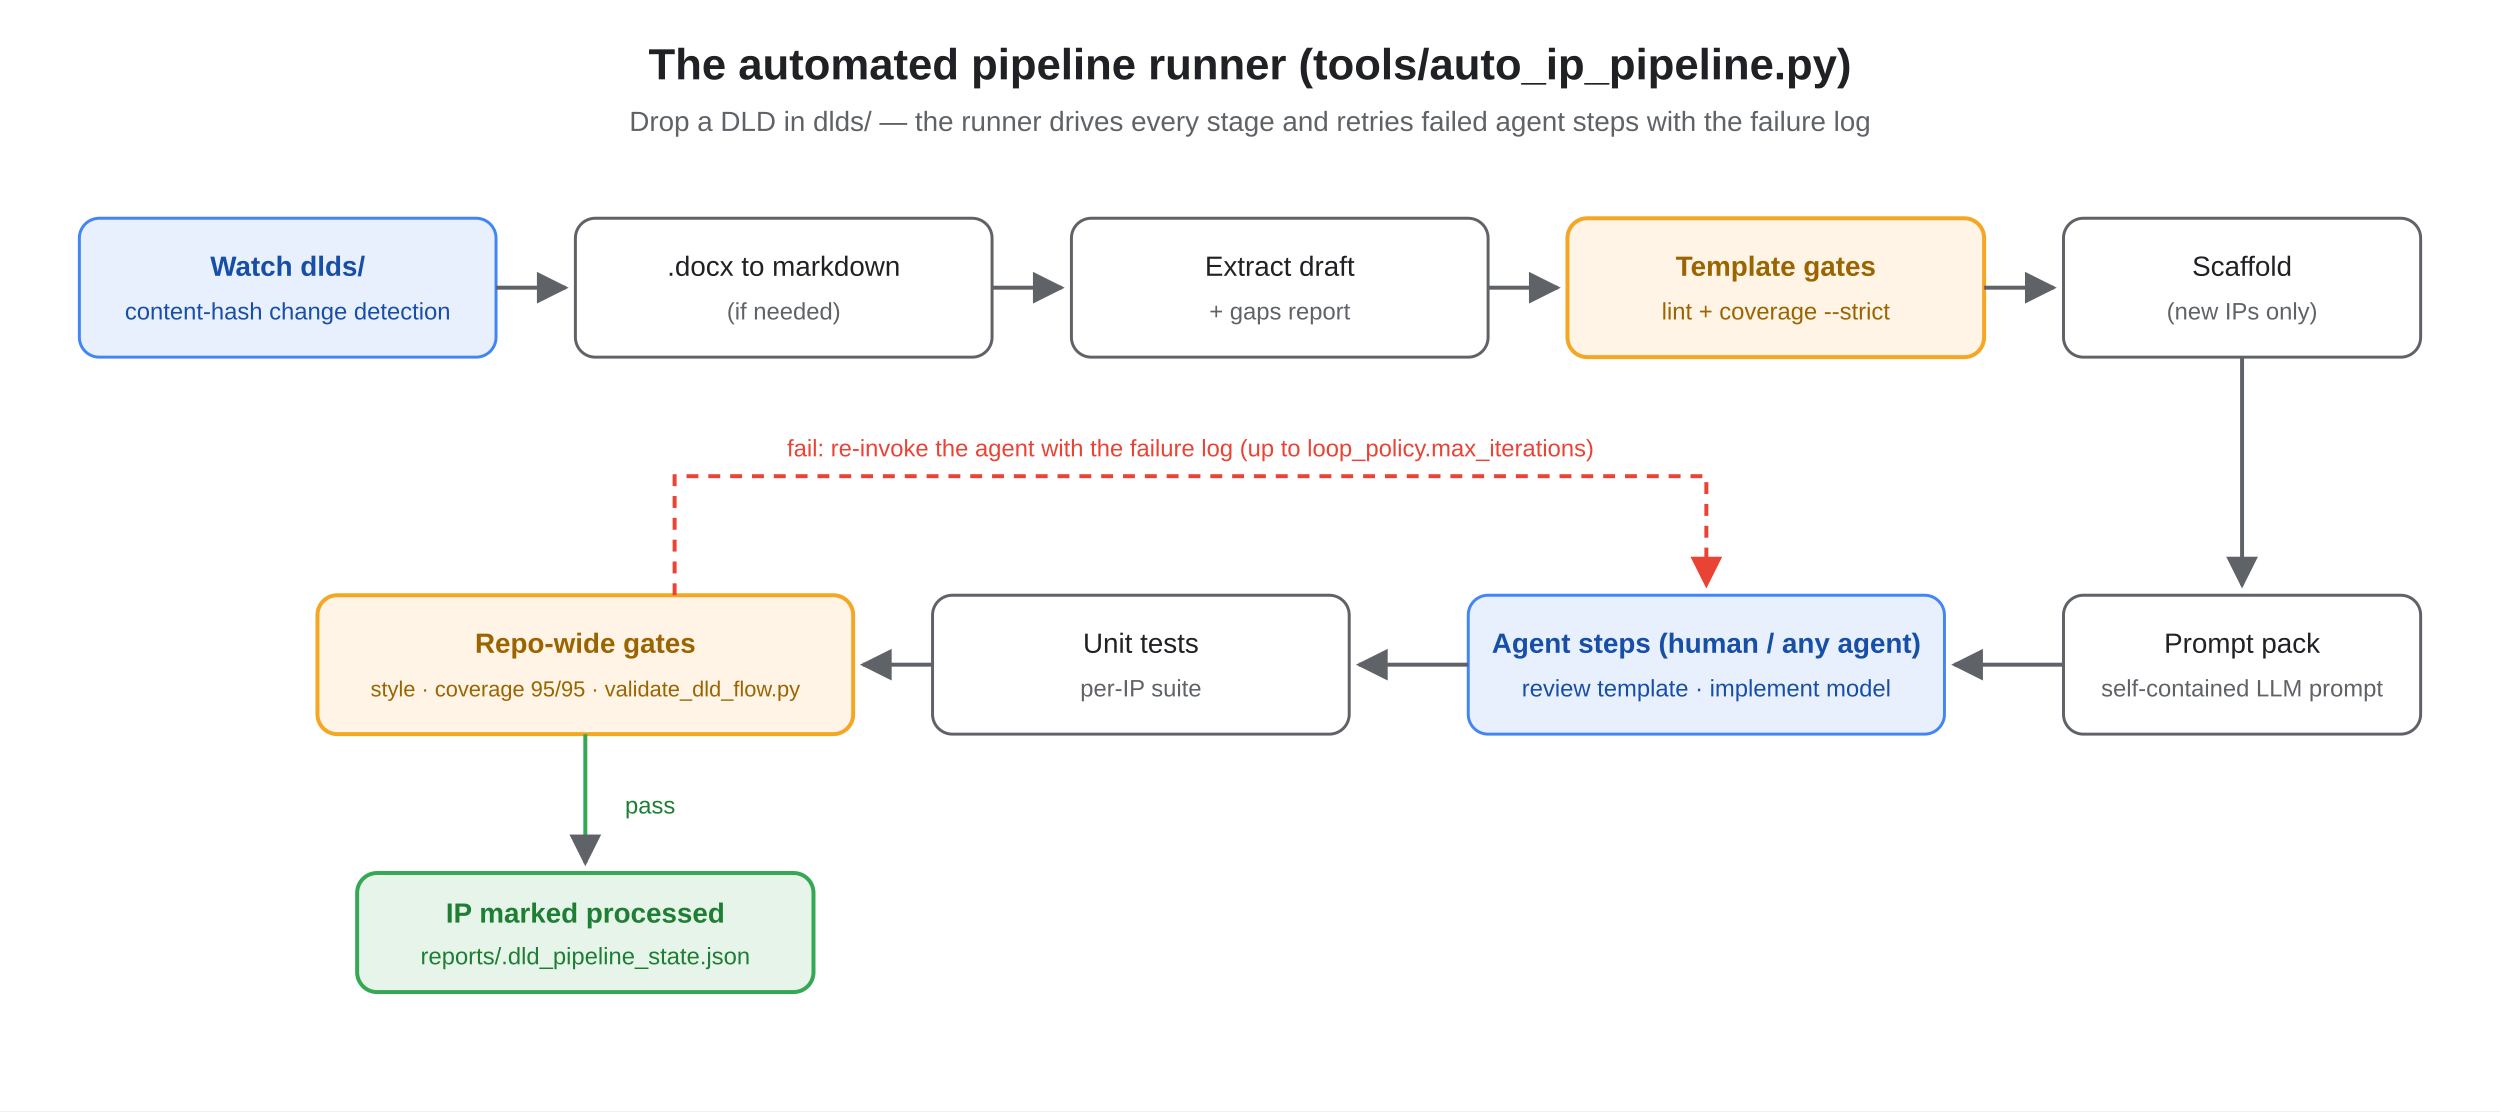
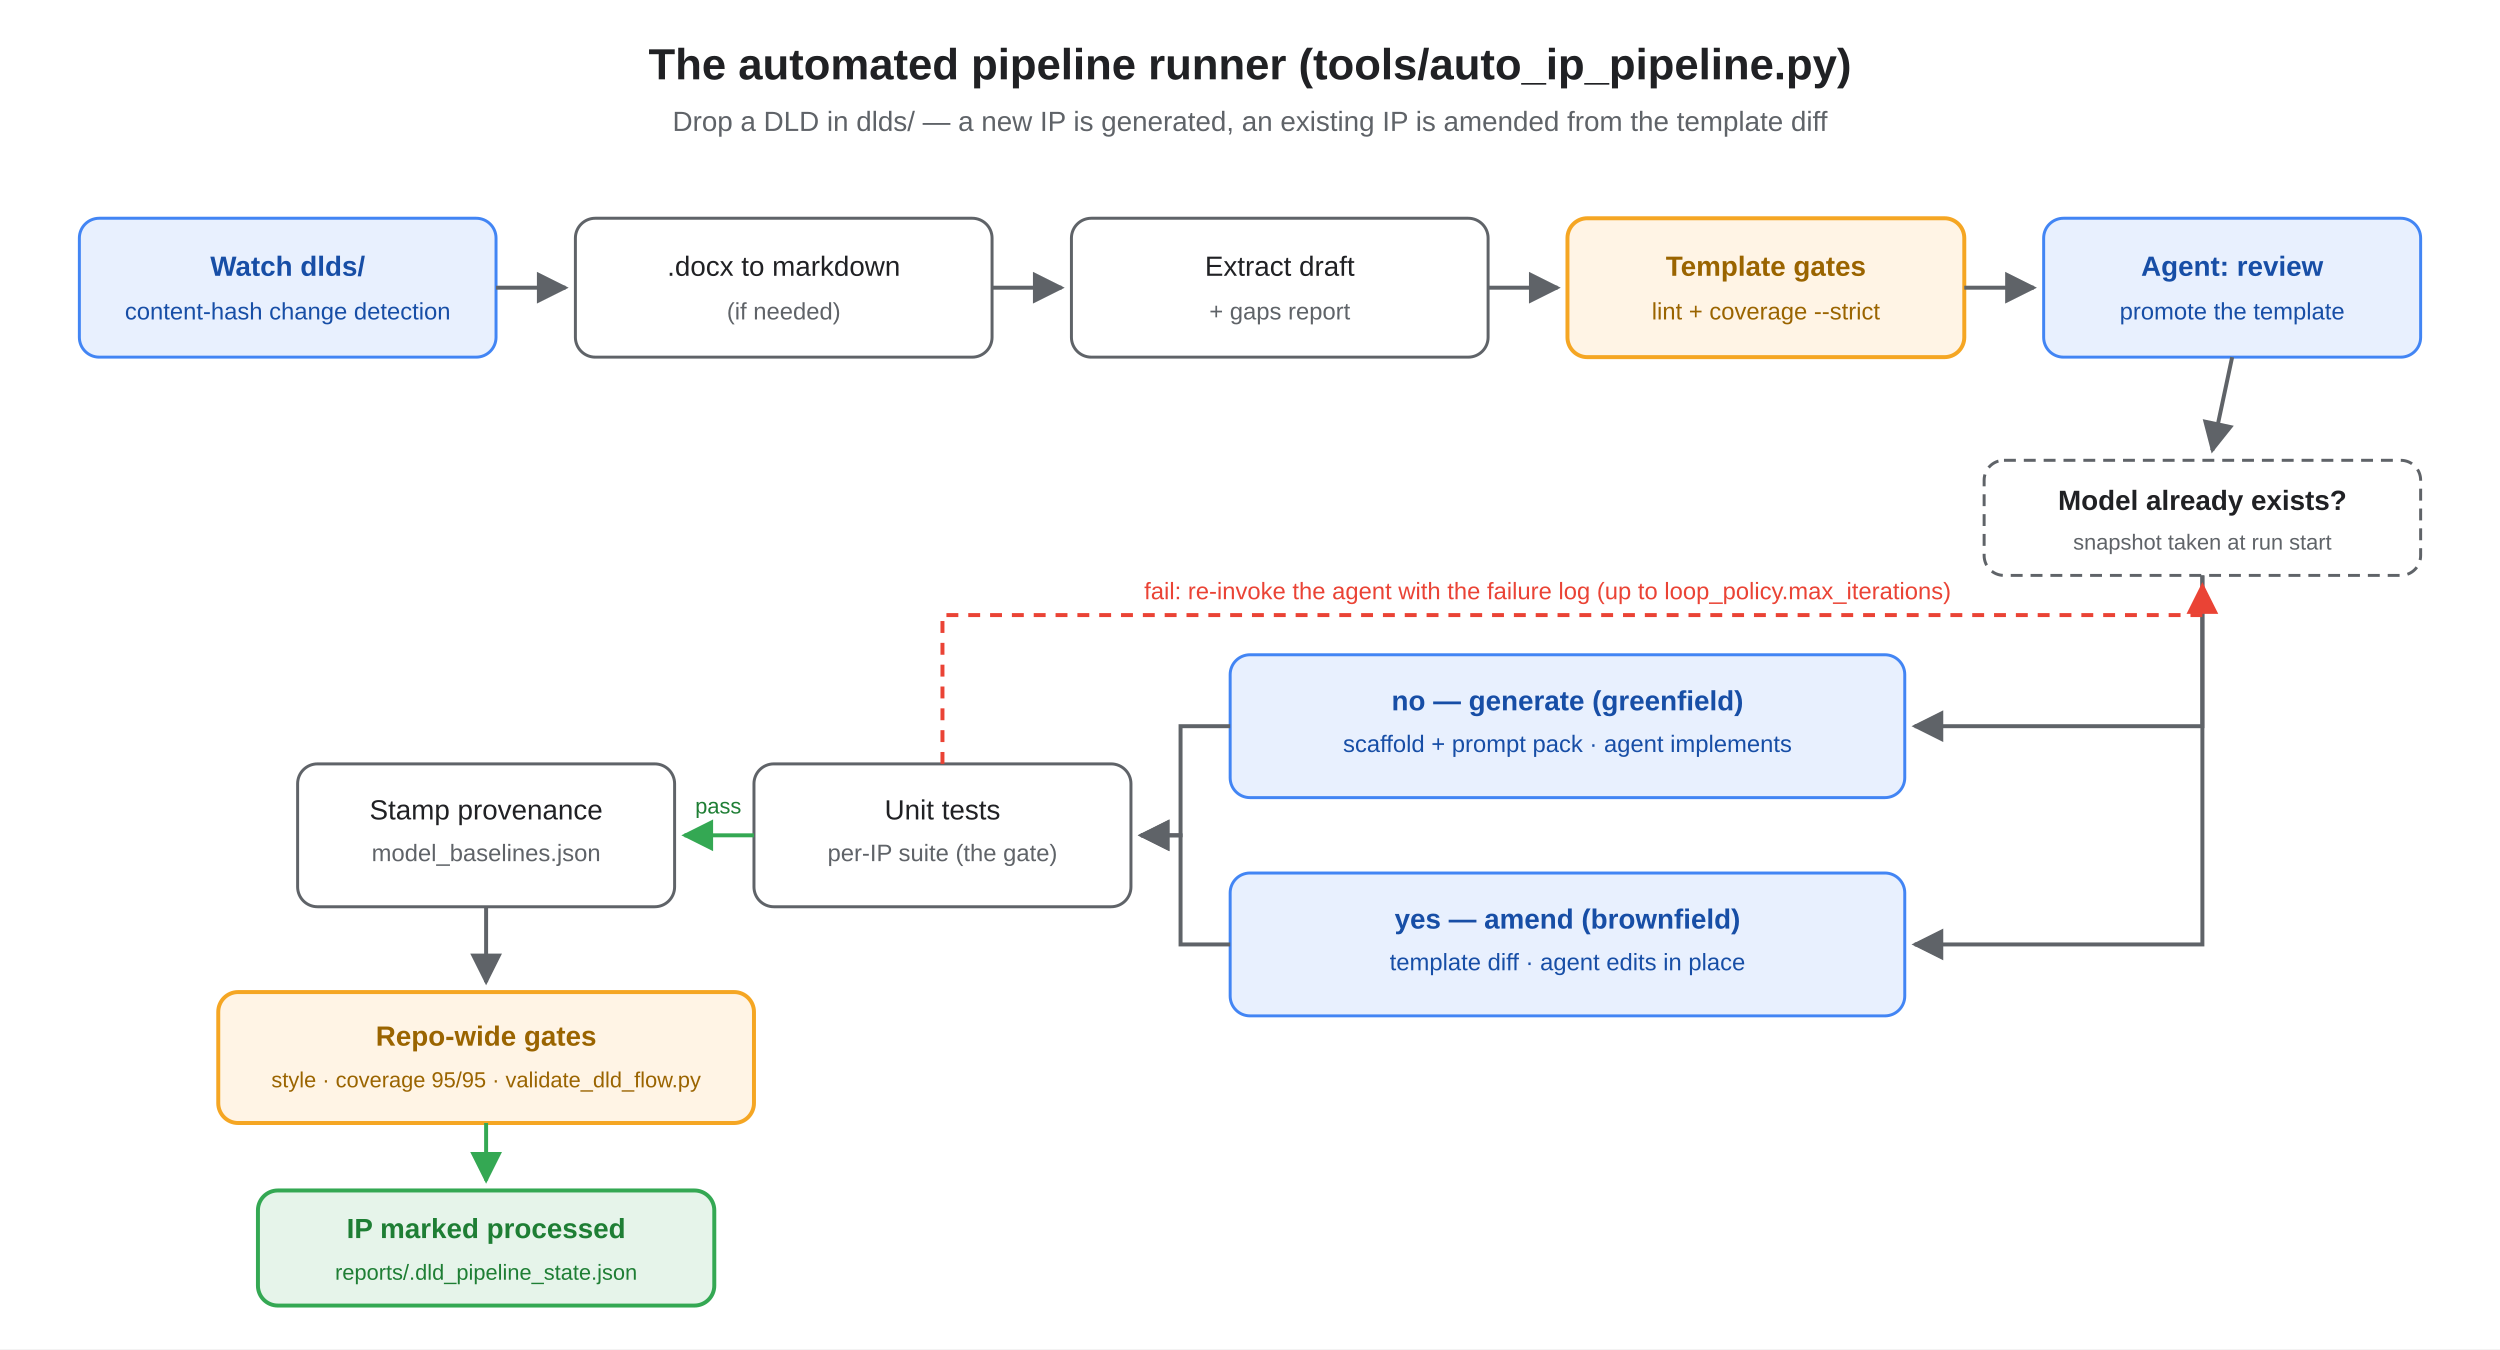
- <svg xmlns="http://www.w3.org/2000/svg" viewBox="0 0 1260 560" font-family="Segoe UI, Arial, sans-serif">
+ <svg xmlns="http://www.w3.org/2000/svg" viewBox="0 0 1260 680" font-family="Segoe UI, Arial, sans-serif">
  <defs>
    <marker id="arrow" viewBox="0 0 10 10" refX="9" refY="5" markerWidth="8" markerHeight="8" orient="auto-start-reverse">
      <path d="M 0 0 L 10 5 L 0 10 z" fill="#5f6368" />
    </marker>
    <marker id="arrowRed" viewBox="0 0 10 10" refX="9" refY="5" markerWidth="8" markerHeight="8" orient="auto-start-reverse">
      <path d="M 0 0 L 10 5 L 0 10 z" fill="#ea4335" />
    </marker>
+     <marker id="arrowGreen" viewBox="0 0 10 10" refX="9" refY="5" markerWidth="8" markerHeight="8" orient="auto-start-reverse">
+       <path d="M 0 0 L 10 5 L 0 10 z" fill="#34a853" />
+     </marker>
  </defs>
-   <rect width="1260" height="560" fill="#ffffff" />
+   <rect width="1260" height="680" fill="#ffffff" />
  <text x="630" y="40" text-anchor="middle" font-size="22" font-weight="bold" fill="#202124">The automated pipeline runner (tools/auto_ip_pipeline.py)</text>
-   <text x="630" y="66" text-anchor="middle" font-size="14" fill="#5f6368">Drop a DLD in dlds/ — the runner drives every stage and retries failed agent steps with the failure log</text>
+   <text x="630" y="66" text-anchor="middle" font-size="14" fill="#5f6368">Drop a DLD in dlds/ — a new IP is generated, an existing IP is amended from the template diff</text>
  <rect x="40" y="110" width="210" height="70" rx="10" fill="#e8f0fe" stroke="#4285f4" stroke-width="1.5" />
  <text x="145" y="139" text-anchor="middle" font-size="14" font-weight="bold" fill="#174ea6">Watch dlds/</text>
  <text x="145" y="161" text-anchor="middle" font-size="12" fill="#174ea6">content-hash change detection</text>
  <rect x="290" y="110" width="210" height="70" rx="10" fill="#ffffff" stroke="#5f6368" stroke-width="1.5" />
  <text x="395" y="139" text-anchor="middle" font-size="14" fill="#202124">.docx to markdown</text>
  <text x="395" y="161" text-anchor="middle" font-size="12" fill="#5f6368">(if needed)</text>
  <rect x="540" y="110" width="210" height="70" rx="10" fill="#ffffff" stroke="#5f6368" stroke-width="1.5" />
  <text x="645" y="139" text-anchor="middle" font-size="14" fill="#202124">Extract draft</text>
  <text x="645" y="161" text-anchor="middle" font-size="12" fill="#5f6368">+ gaps report</text>
-   <rect x="790" y="110" width="210" height="70" rx="10" fill="#fff4e5" stroke="#f5a623" stroke-width="2" />
-   <text x="895" y="139" text-anchor="middle" font-size="14" font-weight="bold" fill="#9a6400">Template gates</text>
-   <text x="895" y="161" text-anchor="middle" font-size="12" fill="#9a6400">lint + coverage --strict</text>
-   <rect x="1040" y="110" width="180" height="70" rx="10" fill="#ffffff" stroke="#5f6368" stroke-width="1.5" />
-   <text x="1130" y="139" text-anchor="middle" font-size="14" fill="#202124">Scaffold</text>
-   <text x="1130" y="161" text-anchor="middle" font-size="12" fill="#5f6368">(new IPs only)</text>
-   <rect x="1040" y="300" width="180" height="70" rx="10" fill="#ffffff" stroke="#5f6368" stroke-width="1.5" />
-   <text x="1130" y="329" text-anchor="middle" font-size="14" fill="#202124">Prompt pack</text>
-   <text x="1130" y="351" text-anchor="middle" font-size="12" fill="#5f6368">self-contained LLM prompt</text>
-   <rect x="740" y="300" width="240" height="70" rx="10" fill="#e8f0fe" stroke="#4285f4" stroke-width="1.5" />
-   <text x="860" y="329" text-anchor="middle" font-size="14" font-weight="bold" fill="#174ea6">Agent steps (human / any agent)</text>
-   <text x="860" y="351" text-anchor="middle" font-size="12" fill="#174ea6">review template · implement model</text>
-   <rect x="470" y="300" width="210" height="70" rx="10" fill="#ffffff" stroke="#5f6368" stroke-width="1.5" />
-   <text x="575" y="329" text-anchor="middle" font-size="14" fill="#202124">Unit tests</text>
-   <text x="575" y="351" text-anchor="middle" font-size="12" fill="#5f6368">per-IP suite</text>
-   <rect x="160" y="300" width="270" height="70" rx="10" fill="#fff4e5" stroke="#f5a623" stroke-width="2" />
-   <text x="295" y="329" text-anchor="middle" font-size="14" font-weight="bold" fill="#9a6400">Repo-wide gates</text>
-   <text x="295" y="351" text-anchor="middle" font-size="11" fill="#9a6400">style · coverage 95/95 · validate_dld_flow.py</text>
-   <rect x="180" y="440" width="230" height="60" rx="10" fill="#e6f4ea" stroke="#34a853" stroke-width="2" />
-   <text x="295" y="465" text-anchor="middle" font-size="14" font-weight="bold" fill="#1e7e34">IP marked processed</text>
-   <text x="295" y="486" text-anchor="middle" font-size="12" fill="#1e7e34">reports/.dld_pipeline_state.json</text>
+   <rect x="790" y="110" width="200" height="70" rx="10" fill="#fff4e5" stroke="#f5a623" stroke-width="2" />
+   <text x="890" y="139" text-anchor="middle" font-size="14" font-weight="bold" fill="#9a6400">Template gates</text>
+   <text x="890" y="161" text-anchor="middle" font-size="12" fill="#9a6400">lint + coverage --strict</text>
+   <rect x="1030" y="110" width="190" height="70" rx="10" fill="#e8f0fe" stroke="#4285f4" stroke-width="1.5" />
+   <text x="1125" y="139" text-anchor="middle" font-size="14" font-weight="bold" fill="#174ea6">Agent: review</text>
+   <text x="1125" y="161" text-anchor="middle" font-size="12" fill="#174ea6">promote the template</text>
+   <rect x="1000" y="232" width="220" height="58" rx="10" fill="#ffffff" stroke="#5f6368" stroke-width="1.5" stroke-dasharray="6 4" />
+   <text x="1110" y="257" text-anchor="middle" font-size="14" font-weight="bold" fill="#202124">Model already exists?</text>
+   <text x="1110" y="277" text-anchor="middle" font-size="11" fill="#5f6368">snapshot taken at run start</text>
+   <rect x="620" y="330" width="340" height="72" rx="10" fill="#e8f0fe" stroke="#4285f4" stroke-width="1.5" />
+   <text x="790" y="358" text-anchor="middle" font-size="14" font-weight="bold" fill="#174ea6">no — generate (greenfield)</text>
+   <text x="790" y="379" text-anchor="middle" font-size="12" fill="#174ea6">scaffold + prompt pack · agent implements</text>
+   <rect x="620" y="440" width="340" height="72" rx="10" fill="#e8f0fe" stroke="#4285f4" stroke-width="1.5" />
+   <text x="790" y="468" text-anchor="middle" font-size="14" font-weight="bold" fill="#174ea6">yes — amend (brownfield)</text>
+   <text x="790" y="489" text-anchor="middle" font-size="12" fill="#174ea6">template diff · agent edits in place</text>
+   <rect x="380" y="385" width="190" height="72" rx="10" fill="#ffffff" stroke="#5f6368" stroke-width="1.5" />
+   <text x="475" y="413" text-anchor="middle" font-size="14" fill="#202124">Unit tests</text>
+   <text x="475" y="434" text-anchor="middle" font-size="12" fill="#5f6368">per-IP suite (the gate)</text>
+   <rect x="150" y="385" width="190" height="72" rx="10" fill="#ffffff" stroke="#5f6368" stroke-width="1.5" />
+   <text x="245" y="413" text-anchor="middle" font-size="14" fill="#202124">Stamp provenance</text>
+   <text x="245" y="434" text-anchor="middle" font-size="12" fill="#5f6368">model_baselines.json</text>
+   <rect x="110" y="500" width="270" height="66" rx="10" fill="#fff4e5" stroke="#f5a623" stroke-width="2" />
+   <text x="245" y="527" text-anchor="middle" font-size="14" font-weight="bold" fill="#9a6400">Repo-wide gates</text>
+   <text x="245" y="548" text-anchor="middle" font-size="11" fill="#9a6400">style · coverage 95/95 · validate_dld_flow.py</text>
+   <rect x="130" y="600" width="230" height="58" rx="10" fill="#e6f4ea" stroke="#34a853" stroke-width="2" />
+   <text x="245" y="624" text-anchor="middle" font-size="14" font-weight="bold" fill="#1e7e34">IP marked processed</text>
+   <text x="245" y="645" text-anchor="middle" font-size="11" fill="#1e7e34">reports/.dld_pipeline_state.json</text>
  <line x1="250" y1="145" x2="285" y2="145" stroke="#5f6368" stroke-width="2" marker-end="url(#arrow)" />
  <line x1="500" y1="145" x2="535" y2="145" stroke="#5f6368" stroke-width="2" marker-end="url(#arrow)" />
  <line x1="750" y1="145" x2="785" y2="145" stroke="#5f6368" stroke-width="2" marker-end="url(#arrow)" />
-   <line x1="1000" y1="145" x2="1035" y2="145" stroke="#5f6368" stroke-width="2" marker-end="url(#arrow)" />
-   <line x1="1130" y1="180" x2="1130" y2="295" stroke="#5f6368" stroke-width="2" marker-end="url(#arrow)" />
-   <line x1="1040" y1="335" x2="985" y2="335" stroke="#5f6368" stroke-width="2" marker-end="url(#arrow)" />
-   <line x1="740" y1="335" x2="685" y2="335" stroke="#5f6368" stroke-width="2" marker-end="url(#arrow)" />
-   <line x1="470" y1="335" x2="435" y2="335" stroke="#5f6368" stroke-width="2" marker-end="url(#arrow)" />
-   <line x1="295" y1="370" x2="295" y2="435" stroke="#34a853" stroke-width="2" marker-end="url(#arrow)" />
-   <text x="315" y="410" font-size="12" fill="#1e7e34">pass</text>
-   <path d="M 295 260 L 295 296" fill="none" stroke="none" />
-   <path d="M 340 300 L 340 240 L 860 240 L 860 295" fill="none" stroke="#ea4335" stroke-width="2" stroke-dasharray="6 5" marker-end="url(#arrowRed)" />
-   <text x="600" y="230" text-anchor="middle" font-size="12" fill="#ea4335">fail: re-invoke the agent with the failure log (up to loop_policy.max_iterations)</text>
+   <line x1="990" y1="145" x2="1025" y2="145" stroke="#5f6368" stroke-width="2" marker-end="url(#arrow)" />
+   <line x1="1125" y1="180" x2="1115" y2="227" stroke="#5f6368" stroke-width="2" marker-end="url(#arrow)" />
+   <path d="M 1110 290 L 1110 366 L 965 366" fill="none" stroke="#5f6368" stroke-width="2" marker-end="url(#arrow)" />
+   <path d="M 1110 290 L 1110 476 L 965 476" fill="none" stroke="#5f6368" stroke-width="2" marker-end="url(#arrow)" />
+   <path d="M 620 366 L 595 366 L 595 421 L 575 421" fill="none" stroke="#5f6368" stroke-width="2" marker-end="url(#arrow)" />
+   <path d="M 620 476 L 595 476 L 595 421 L 575 421" fill="none" stroke="#5f6368" stroke-width="2" marker-end="url(#arrow)" />
+   <line x1="380" y1="421" x2="345" y2="421" stroke="#34a853" stroke-width="2" marker-end="url(#arrowGreen)" />
+   <text x="362" y="410" text-anchor="middle" font-size="11" fill="#1e7e34">pass</text>
+   <line x1="245" y1="457" x2="245" y2="495" stroke="#5f6368" stroke-width="2" marker-end="url(#arrow)" />
+   <line x1="245" y1="566" x2="245" y2="595" stroke="#34a853" stroke-width="2" marker-end="url(#arrowGreen)" />
+   <path d="M 475 385 L 475 310 L 1110 310 L 1110 295" fill="none" stroke="#ea4335" stroke-width="2" stroke-dasharray="6 5" marker-end="url(#arrowRed)" />
+   <text x="780" y="302" text-anchor="middle" font-size="12" fill="#ea4335">fail: re-invoke the agent with the failure log (up to loop_policy.max_iterations)</text>
</svg>
